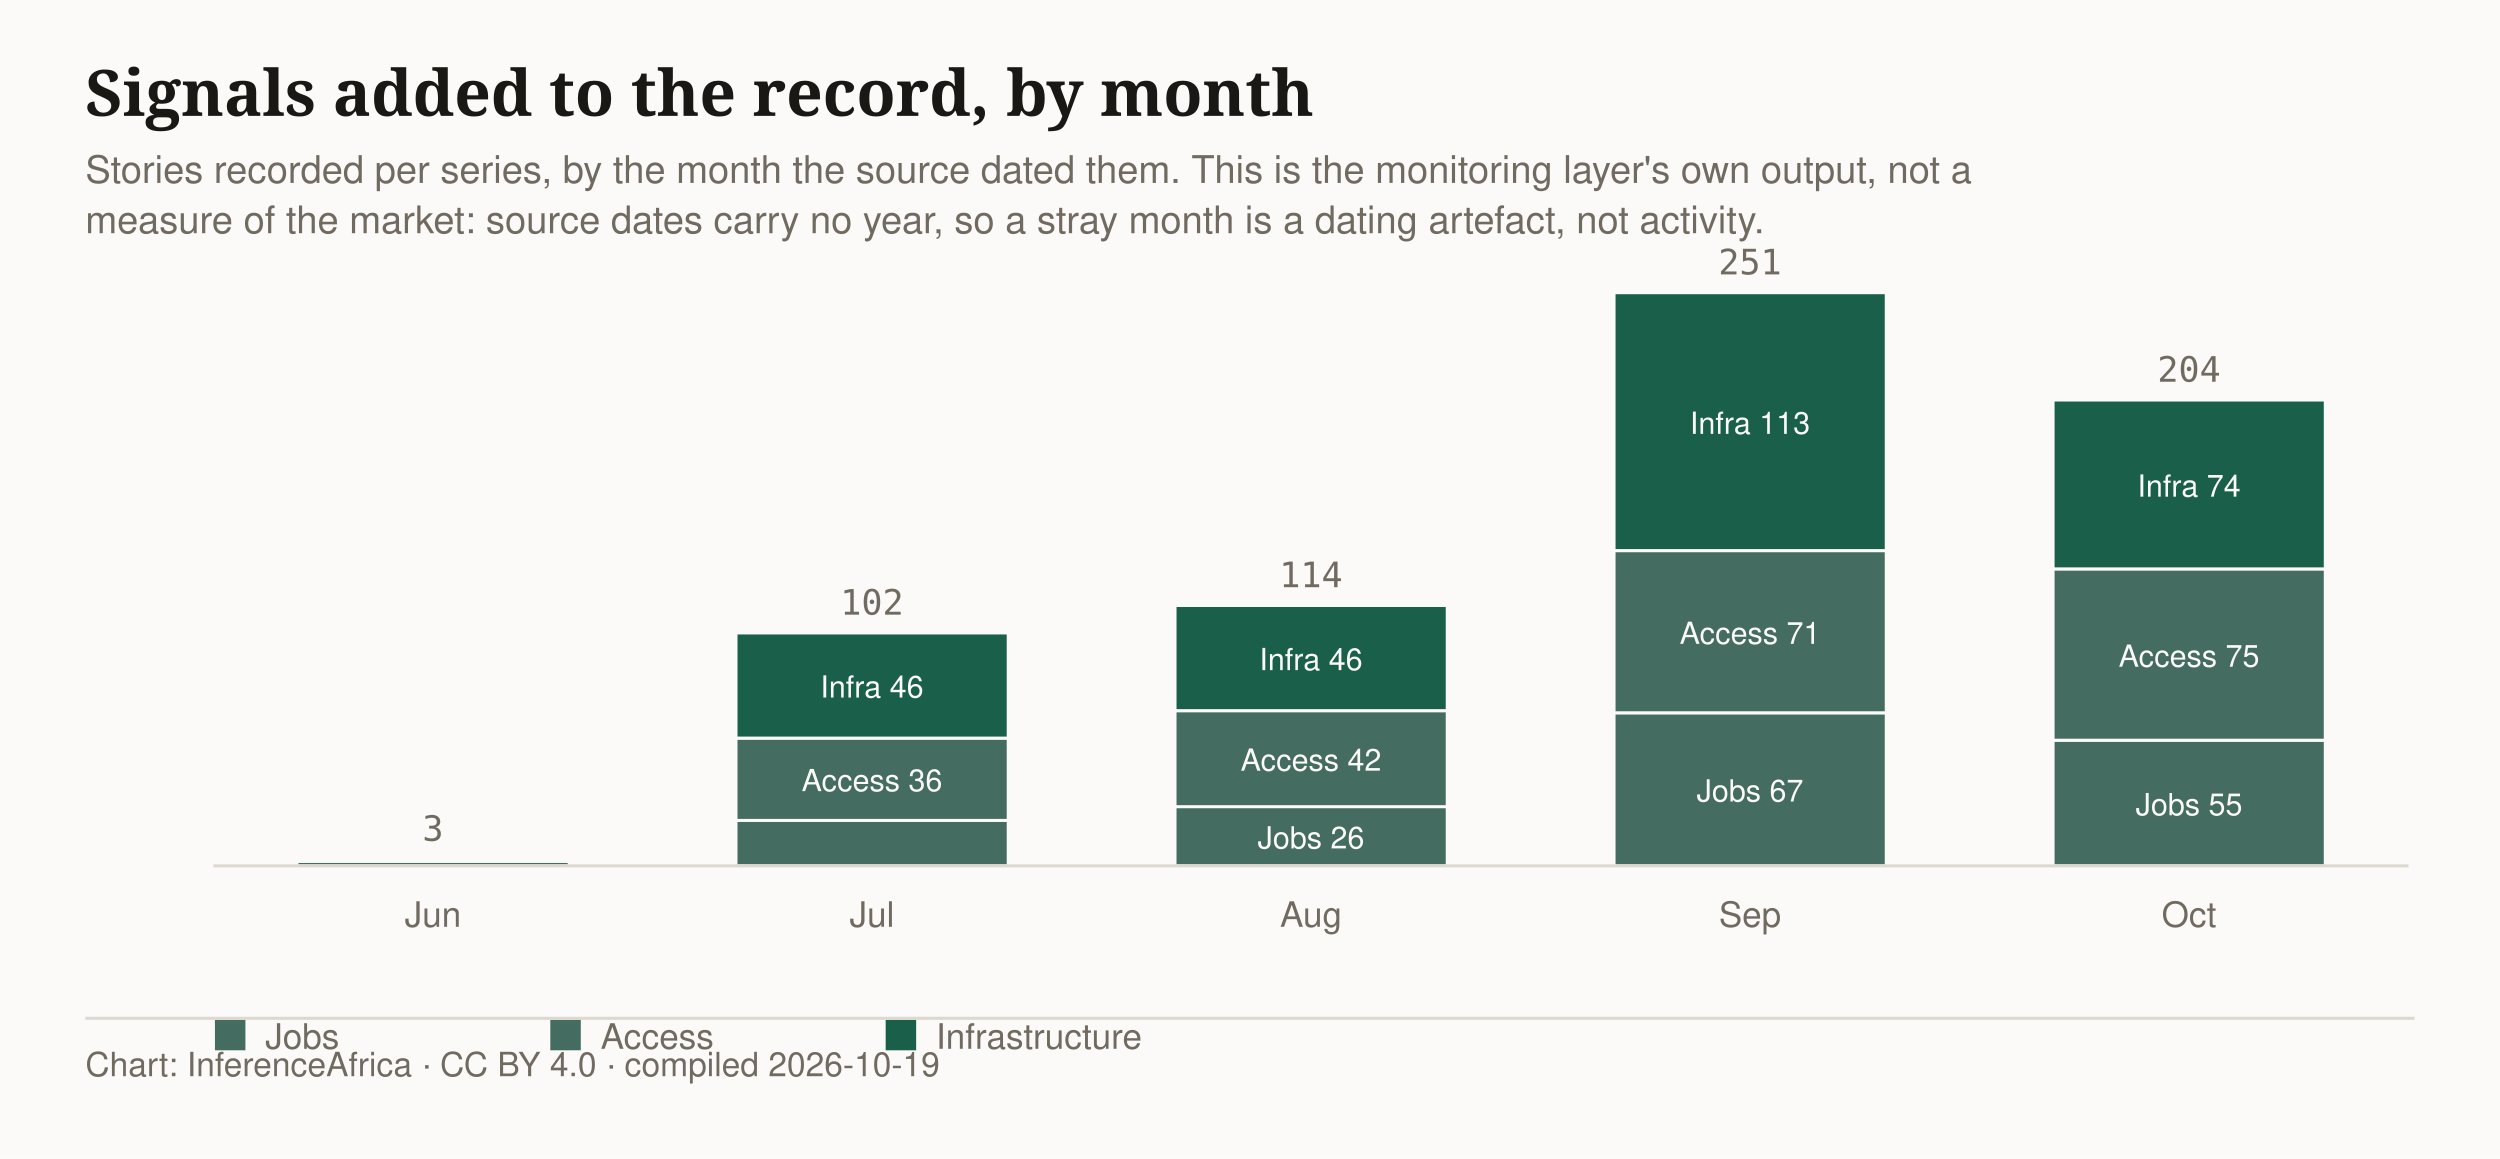
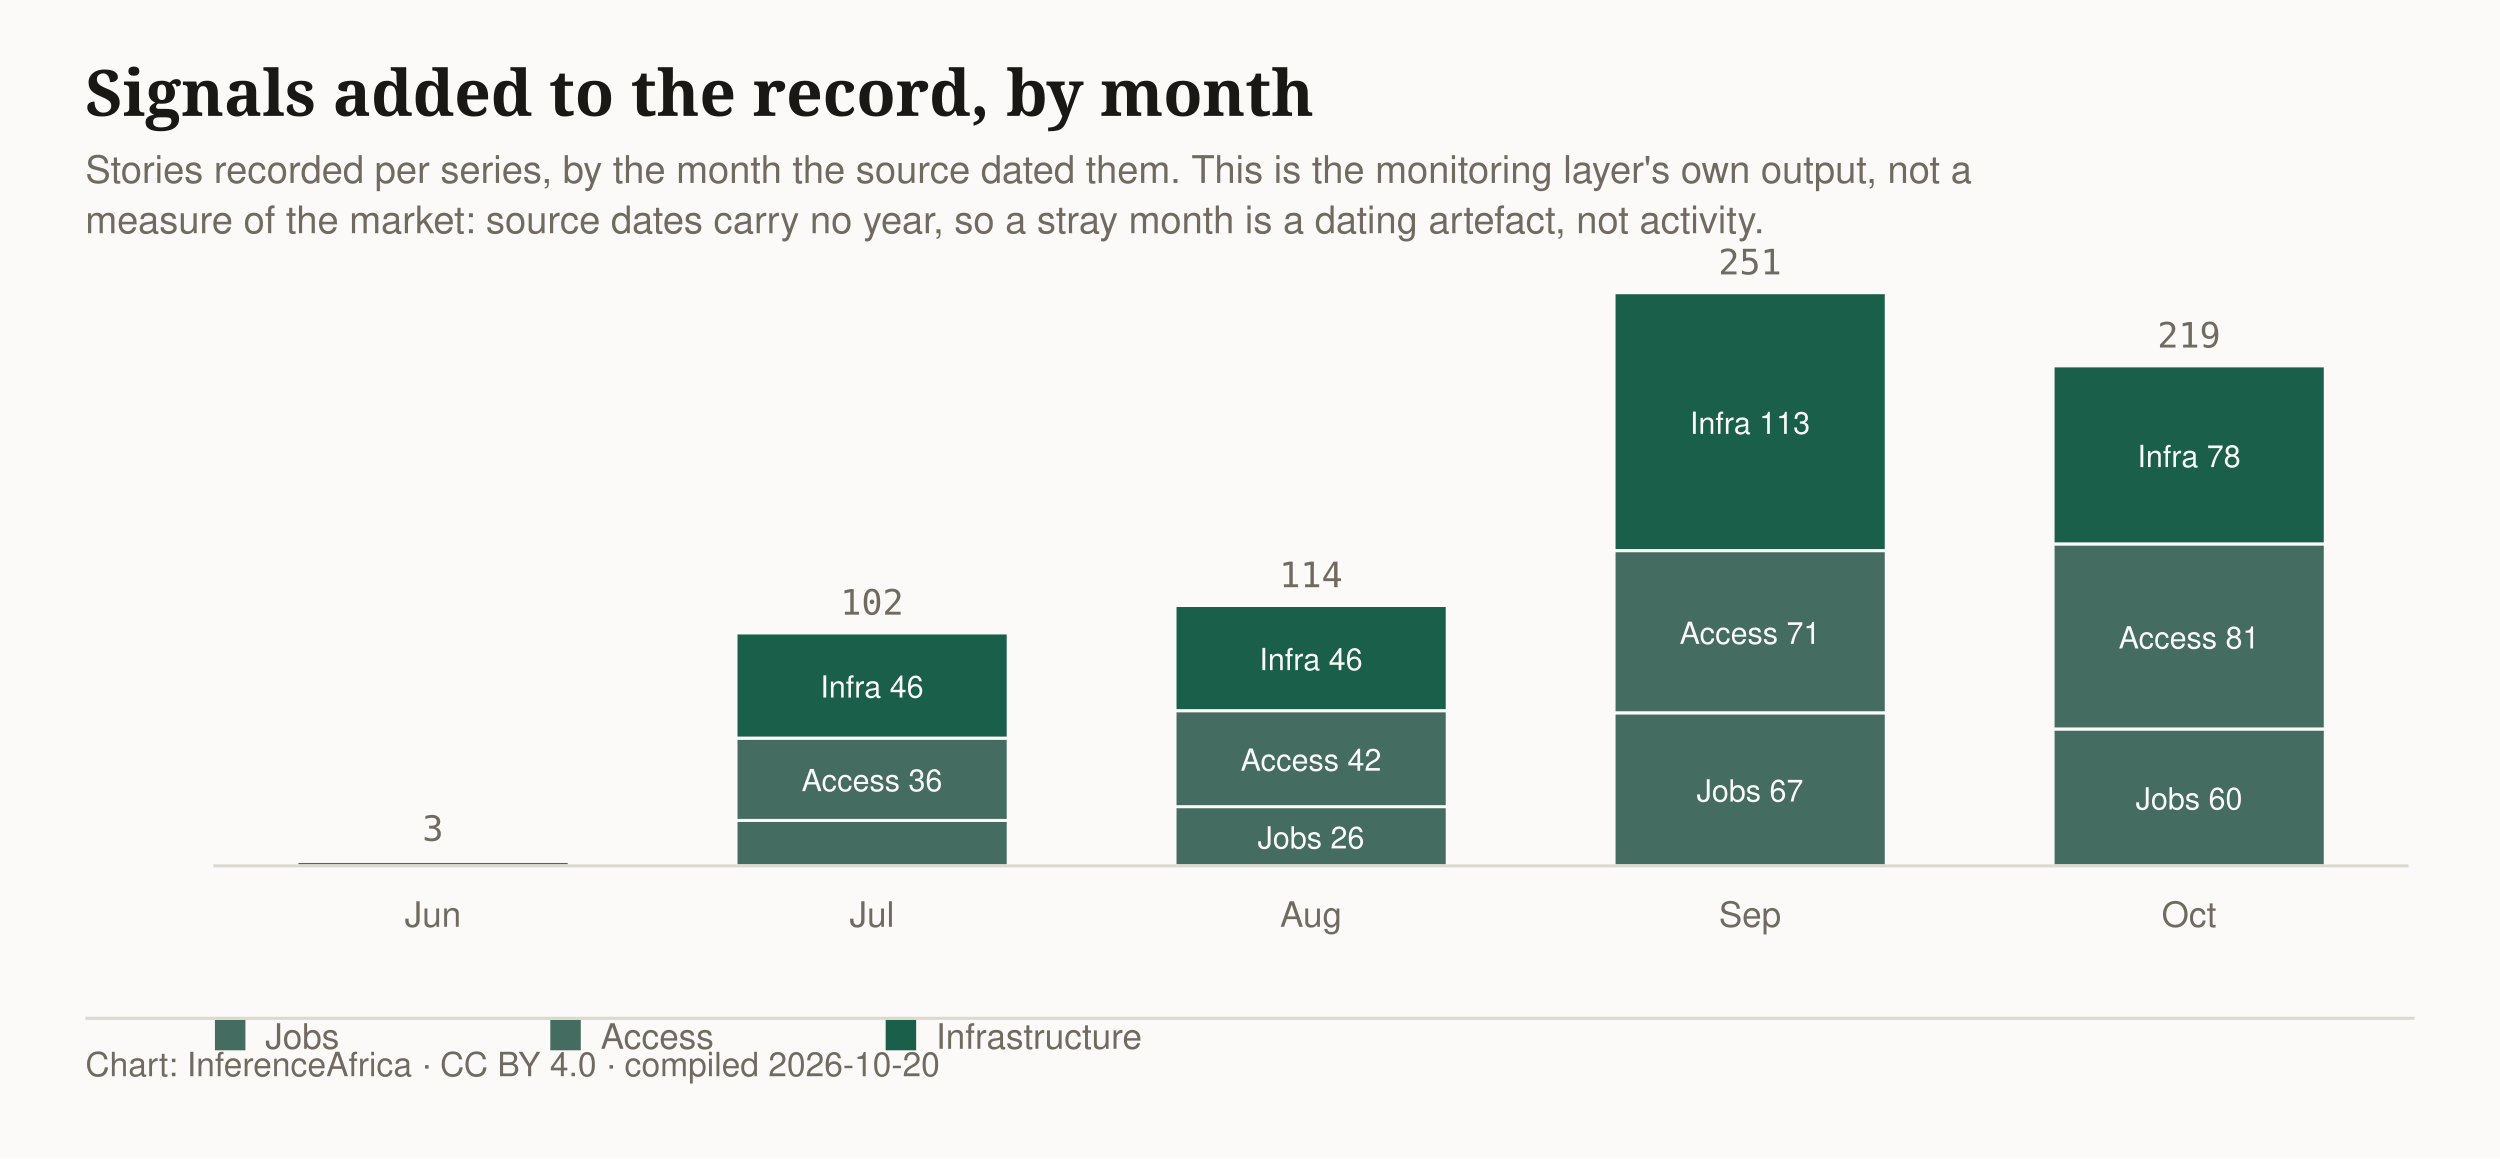
- <svg xmlns="http://www.w3.org/2000/svg" viewBox="0 0 820 380" width="820" height="380" role="img" aria-label="Signals added to the record by month and series: Jun 3, Jul 102, Aug 114, Sep 251, Oct 204. This measures the monitoring layer, not the market.">
+ <svg xmlns="http://www.w3.org/2000/svg" viewBox="0 0 820 380" width="820" height="380" role="img" aria-label="Signals added to the record by month and series: Jun 3, Jul 102, Aug 114, Sep 251, Oct 219. This measures the monitoring layer, not the market.">
  <defs>
    <pattern id="status-proposal" width="6" height="6" patternUnits="userSpaceOnUse">
      <path d="M0 6L6 0" stroke="#756342" stroke-width="1" />
    </pattern>
  </defs>
  <rect width="820" height="380" fill="#fbfaf8" />
  <text x="28" y="38" font-family="'Source Serif 4',Georgia,serif" font-size="21" font-weight="600" fill="#1a1815" style="font-variant-numeric:tabular-nums lining-nums">Signals added to the record, by month</text>
  <text x="28" y="60.0" font-family="IBM Plex Sans,-apple-system,'Segoe UI',Helvetica,Arial,sans-serif" font-size="12.5" fill="#706a61" style="font-variant-numeric:tabular-nums lining-nums">Stories recorded per series, by the month the source dated them. This is the monitoring layer's own output, not a</text>
  <text x="28" y="76.5" font-family="IBM Plex Sans,-apple-system,'Segoe UI',Helvetica,Arial,sans-serif" font-size="12.5" fill="#706a61" style="font-variant-numeric:tabular-nums lining-nums">measure of the market: source dates carry no year, so a stray month is a dating artefact, not activity.</text>
  <rect x="97.4" y="282.5" width="89.3" height="1.5" fill="#456c60" data-status="measured" stroke="#fbfaf8" stroke-width="1" />
  <rect x="97.4" y="281.8" width="89.3" height="0.7" fill="#1a5f4a" data-status="measured" stroke="#fbfaf8" stroke-width="1" />
  <text x="142.0" y="275.8" text-anchor="middle" font-family="'IBM Plex Mono',Consolas,monospace" font-size="11.5" fill="#706a61" style="font-variant-numeric:tabular-nums lining-nums">3</text>
  <text x="142.0" y="304" text-anchor="middle" font-family="IBM Plex Sans,-apple-system,'Segoe UI',Helvetica,Arial,sans-serif" font-size="11.5" fill="#706a61" style="font-variant-numeric:tabular-nums lining-nums">Jun</text>
  <rect x="241.4" y="269.0" width="89.3" height="15.0" fill="#456c60" data-status="measured" stroke="#fbfaf8" stroke-width="1" />
  <rect x="241.4" y="242.1" width="89.3" height="27.0" fill="#456c60" data-status="measured" stroke="#fbfaf8" stroke-width="1" />
  <text x="286.0" y="259.5" text-anchor="middle" font-family="IBM Plex Sans,-apple-system,'Segoe UI',Helvetica,Arial,sans-serif" font-size="10" fill="#fbfaf8" style="font-variant-numeric:tabular-nums lining-nums">Access 36</text>
  <rect x="241.4" y="207.6" width="89.3" height="34.5" fill="#1a5f4a" data-status="measured" stroke="#fbfaf8" stroke-width="1" />
  <text x="286.0" y="228.8" text-anchor="middle" font-family="IBM Plex Sans,-apple-system,'Segoe UI',Helvetica,Arial,sans-serif" font-size="10" fill="#fbfaf8" style="font-variant-numeric:tabular-nums lining-nums">Infra 46</text>
  <text x="286.0" y="201.6" text-anchor="middle" font-family="'IBM Plex Mono',Consolas,monospace" font-size="11.5" fill="#706a61" style="font-variant-numeric:tabular-nums lining-nums">102</text>
  <text x="286.0" y="304" text-anchor="middle" font-family="IBM Plex Sans,-apple-system,'Segoe UI',Helvetica,Arial,sans-serif" font-size="11.5" fill="#706a61" style="font-variant-numeric:tabular-nums lining-nums">Jul</text>
  <rect x="385.4" y="264.5" width="89.3" height="19.5" fill="#456c60" data-status="measured" stroke="#fbfaf8" stroke-width="1" />
  <text x="430.0" y="278.3" text-anchor="middle" font-family="IBM Plex Sans,-apple-system,'Segoe UI',Helvetica,Arial,sans-serif" font-size="10" fill="#fbfaf8" style="font-variant-numeric:tabular-nums lining-nums">Jobs 26</text>
  <rect x="385.4" y="233.1" width="89.3" height="31.5" fill="#456c60" data-status="measured" stroke="#fbfaf8" stroke-width="1" />
  <text x="430.0" y="252.8" text-anchor="middle" font-family="IBM Plex Sans,-apple-system,'Segoe UI',Helvetica,Arial,sans-serif" font-size="10" fill="#fbfaf8" style="font-variant-numeric:tabular-nums lining-nums">Access 42</text>
  <rect x="385.4" y="198.6" width="89.3" height="34.5" fill="#1a5f4a" data-status="measured" stroke="#fbfaf8" stroke-width="1" />
  <text x="430.0" y="219.8" text-anchor="middle" font-family="IBM Plex Sans,-apple-system,'Segoe UI',Helvetica,Arial,sans-serif" font-size="10" fill="#fbfaf8" style="font-variant-numeric:tabular-nums lining-nums">Infra 46</text>
  <text x="430.0" y="192.6" text-anchor="middle" font-family="'IBM Plex Mono',Consolas,monospace" font-size="11.5" fill="#706a61" style="font-variant-numeric:tabular-nums lining-nums">114</text>
  <text x="430.0" y="304" text-anchor="middle" font-family="IBM Plex Sans,-apple-system,'Segoe UI',Helvetica,Arial,sans-serif" font-size="11.5" fill="#706a61" style="font-variant-numeric:tabular-nums lining-nums">Aug</text>
  <rect x="529.4" y="233.8" width="89.3" height="50.2" fill="#456c60" data-status="measured" stroke="#fbfaf8" stroke-width="1" />
  <text x="574.0" y="262.9" text-anchor="middle" font-family="IBM Plex Sans,-apple-system,'Segoe UI',Helvetica,Arial,sans-serif" font-size="10" fill="#fbfaf8" style="font-variant-numeric:tabular-nums lining-nums">Jobs 67</text>
  <rect x="529.4" y="180.6" width="89.3" height="53.2" fill="#456c60" data-status="measured" stroke="#fbfaf8" stroke-width="1" />
  <text x="574.0" y="211.2" text-anchor="middle" font-family="IBM Plex Sans,-apple-system,'Segoe UI',Helvetica,Arial,sans-serif" font-size="10" fill="#fbfaf8" style="font-variant-numeric:tabular-nums lining-nums">Access 71</text>
  <rect x="529.4" y="96.0" width="89.3" height="84.6" fill="#1a5f4a" data-status="measured" stroke="#fbfaf8" stroke-width="1" />
  <text x="574.0" y="142.3" text-anchor="middle" font-family="IBM Plex Sans,-apple-system,'Segoe UI',Helvetica,Arial,sans-serif" font-size="10" fill="#fbfaf8" style="font-variant-numeric:tabular-nums lining-nums">Infra 113</text>
  <text x="574.0" y="90.0" text-anchor="middle" font-family="'IBM Plex Mono',Consolas,monospace" font-size="11.5" fill="#706a61" style="font-variant-numeric:tabular-nums lining-nums">251</text>
  <text x="574.0" y="304" text-anchor="middle" font-family="IBM Plex Sans,-apple-system,'Segoe UI',Helvetica,Arial,sans-serif" font-size="11.5" fill="#706a61" style="font-variant-numeric:tabular-nums lining-nums">Sep</text>
-   <rect x="673.4" y="242.8" width="89.3" height="41.2" fill="#456c60" data-status="measured" stroke="#fbfaf8" stroke-width="1" />
-   <text x="718.0" y="267.4" text-anchor="middle" font-family="IBM Plex Sans,-apple-system,'Segoe UI',Helvetica,Arial,sans-serif" font-size="10" fill="#fbfaf8" style="font-variant-numeric:tabular-nums lining-nums">Jobs 55</text>
-   <rect x="673.4" y="186.6" width="89.3" height="56.2" fill="#456c60" data-status="measured" stroke="#fbfaf8" stroke-width="1" />
-   <text x="718.0" y="218.7" text-anchor="middle" font-family="IBM Plex Sans,-apple-system,'Segoe UI',Helvetica,Arial,sans-serif" font-size="10" fill="#fbfaf8" style="font-variant-numeric:tabular-nums lining-nums">Access 75</text>
-   <rect x="673.4" y="131.2" width="89.3" height="55.4" fill="#1a5f4a" data-status="measured" stroke="#fbfaf8" stroke-width="1" />
-   <text x="718.0" y="162.9" text-anchor="middle" font-family="IBM Plex Sans,-apple-system,'Segoe UI',Helvetica,Arial,sans-serif" font-size="10" fill="#fbfaf8" style="font-variant-numeric:tabular-nums lining-nums">Infra 74</text>
-   <text x="718.0" y="125.2" text-anchor="middle" font-family="'IBM Plex Mono',Consolas,monospace" font-size="11.5" fill="#706a61" style="font-variant-numeric:tabular-nums lining-nums">204</text>
+   <rect x="673.4" y="239.1" width="89.3" height="44.9" fill="#456c60" data-status="measured" stroke="#fbfaf8" stroke-width="1" />
+   <text x="718.0" y="265.5" text-anchor="middle" font-family="IBM Plex Sans,-apple-system,'Segoe UI',Helvetica,Arial,sans-serif" font-size="10" fill="#fbfaf8" style="font-variant-numeric:tabular-nums lining-nums">Jobs 60</text>
+   <rect x="673.4" y="178.4" width="89.3" height="60.7" fill="#456c60" data-status="measured" stroke="#fbfaf8" stroke-width="1" />
+   <text x="718.0" y="212.7" text-anchor="middle" font-family="IBM Plex Sans,-apple-system,'Segoe UI',Helvetica,Arial,sans-serif" font-size="10" fill="#fbfaf8" style="font-variant-numeric:tabular-nums lining-nums">Access 81</text>
+   <rect x="673.4" y="120.0" width="89.3" height="58.4" fill="#1a5f4a" data-status="measured" stroke="#fbfaf8" stroke-width="1" />
+   <text x="718.0" y="153.2" text-anchor="middle" font-family="IBM Plex Sans,-apple-system,'Segoe UI',Helvetica,Arial,sans-serif" font-size="10" fill="#fbfaf8" style="font-variant-numeric:tabular-nums lining-nums">Infra 78</text>
+   <text x="718.0" y="114.0" text-anchor="middle" font-family="'IBM Plex Mono',Consolas,monospace" font-size="11.5" fill="#706a61" style="font-variant-numeric:tabular-nums lining-nums">219</text>
  <text x="718.0" y="304" text-anchor="middle" font-family="IBM Plex Sans,-apple-system,'Segoe UI',Helvetica,Arial,sans-serif" font-size="11.5" fill="#706a61" style="font-variant-numeric:tabular-nums lining-nums">Oct</text>
  <line x1="70" y1="284" x2="790" y2="284" stroke="#ddd8d0" />
  <rect x="70" y="334" width="11" height="11" fill="#456c60" data-status="measured" stroke="#fbfaf8" stroke-width="1" />
  <text x="87" y="344" font-family="IBM Plex Sans,-apple-system,'Segoe UI',Helvetica,Arial,sans-serif" font-size="11.5" fill="#706a61" style="font-variant-numeric:tabular-nums lining-nums">Jobs</text>
  <rect x="180" y="334" width="11" height="11" fill="#456c60" data-status="measured" stroke="#fbfaf8" stroke-width="1" />
  <text x="197" y="344" font-family="IBM Plex Sans,-apple-system,'Segoe UI',Helvetica,Arial,sans-serif" font-size="11.5" fill="#706a61" style="font-variant-numeric:tabular-nums lining-nums">Access</text>
  <rect x="290" y="334" width="11" height="11" fill="#1a5f4a" data-status="measured" stroke="#fbfaf8" stroke-width="1" />
  <text x="307" y="344" font-family="IBM Plex Sans,-apple-system,'Segoe UI',Helvetica,Arial,sans-serif" font-size="11.5" fill="#706a61" style="font-variant-numeric:tabular-nums lining-nums">Infrastructure</text>
  <line x1="28" y1="334" x2="792" y2="334" stroke="#ddd8d0" />
-   <text x="28" y="353" font-family="IBM Plex Sans,-apple-system,'Segoe UI',Helvetica,Arial,sans-serif" font-size="11" fill="#706a61" style="font-variant-numeric:tabular-nums lining-nums">Chart: InferenceAfrica · CC BY 4.0 · compiled 2026-10-19</text>
+   <text x="28" y="353" font-family="IBM Plex Sans,-apple-system,'Segoe UI',Helvetica,Arial,sans-serif" font-size="11" fill="#706a61" style="font-variant-numeric:tabular-nums lining-nums">Chart: InferenceAfrica · CC BY 4.0 · compiled 2026-10-20</text>
</svg>
